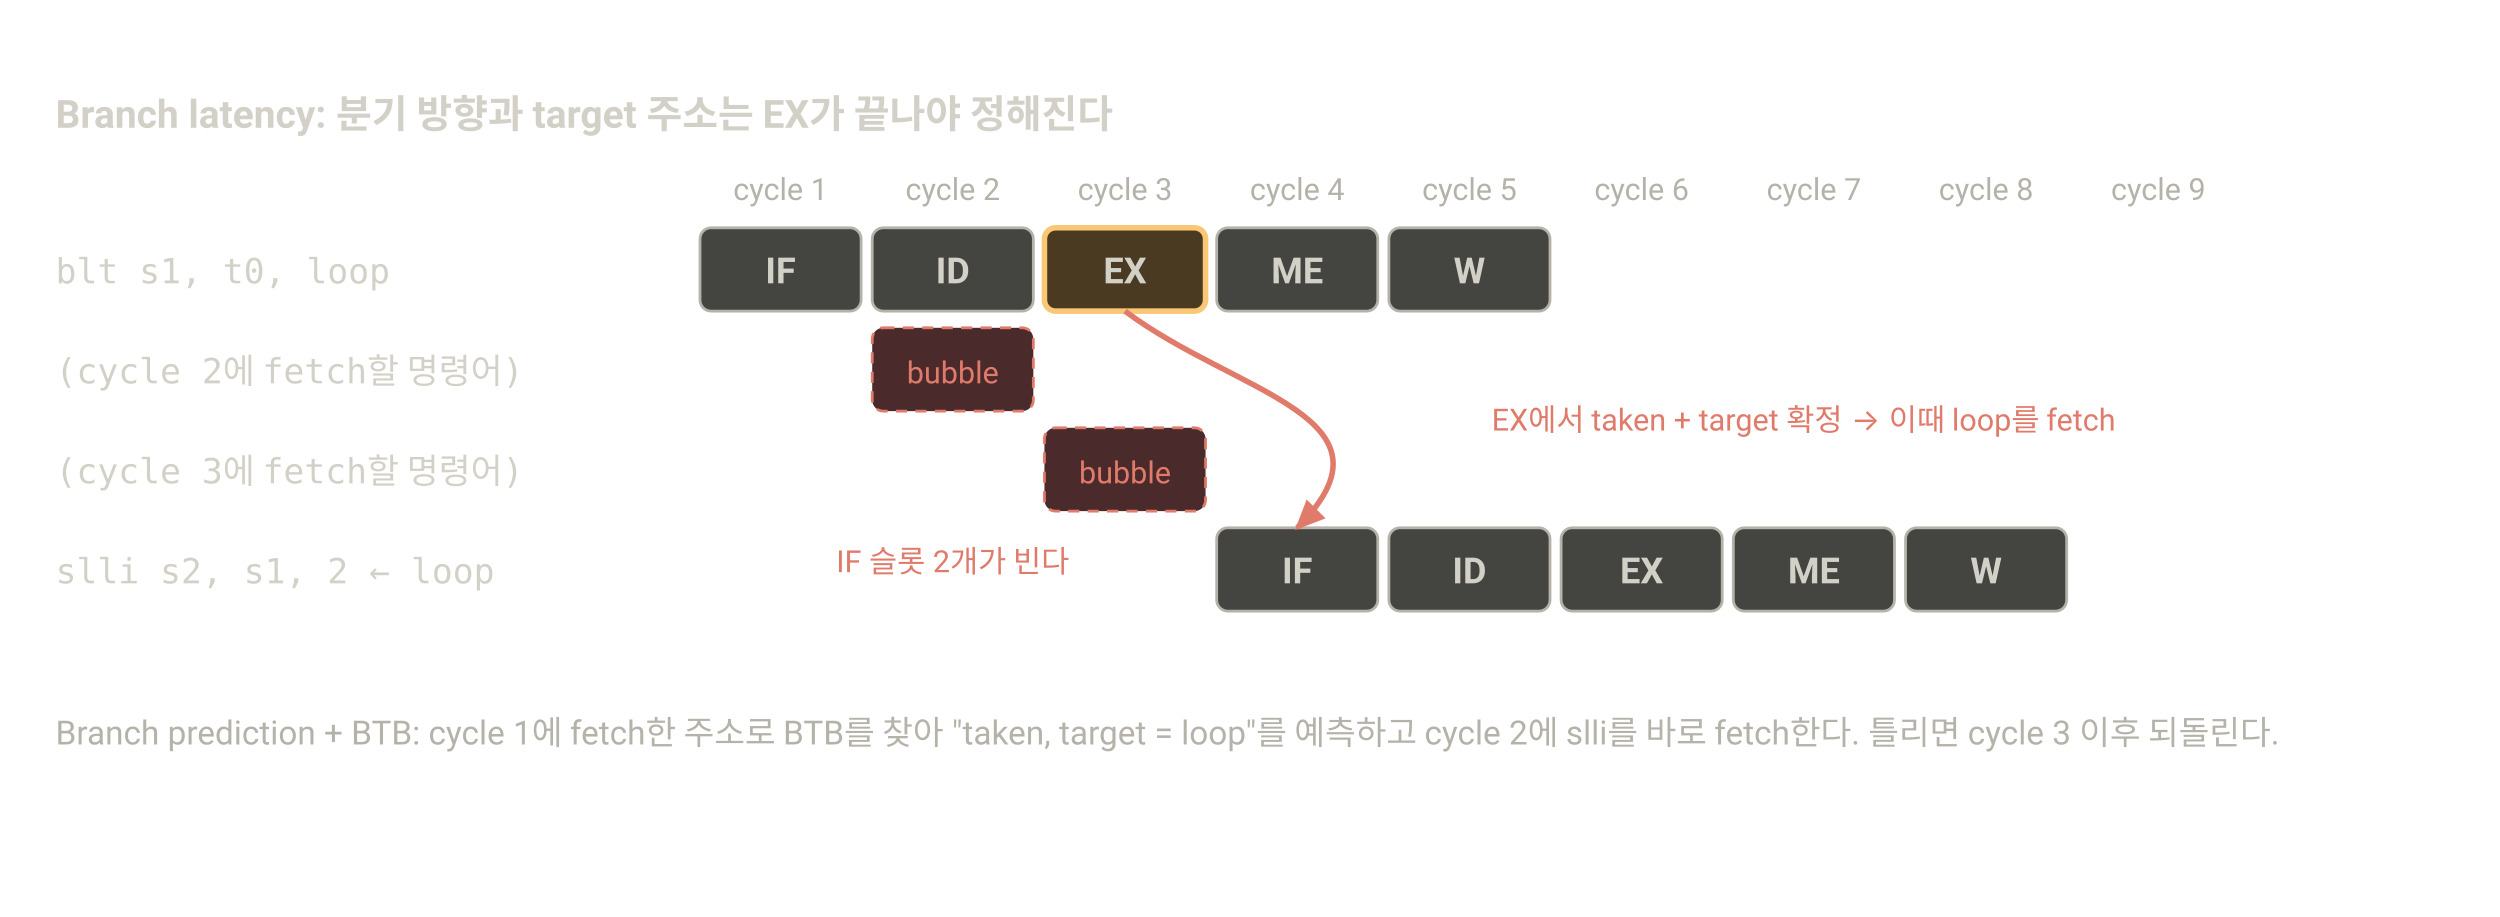
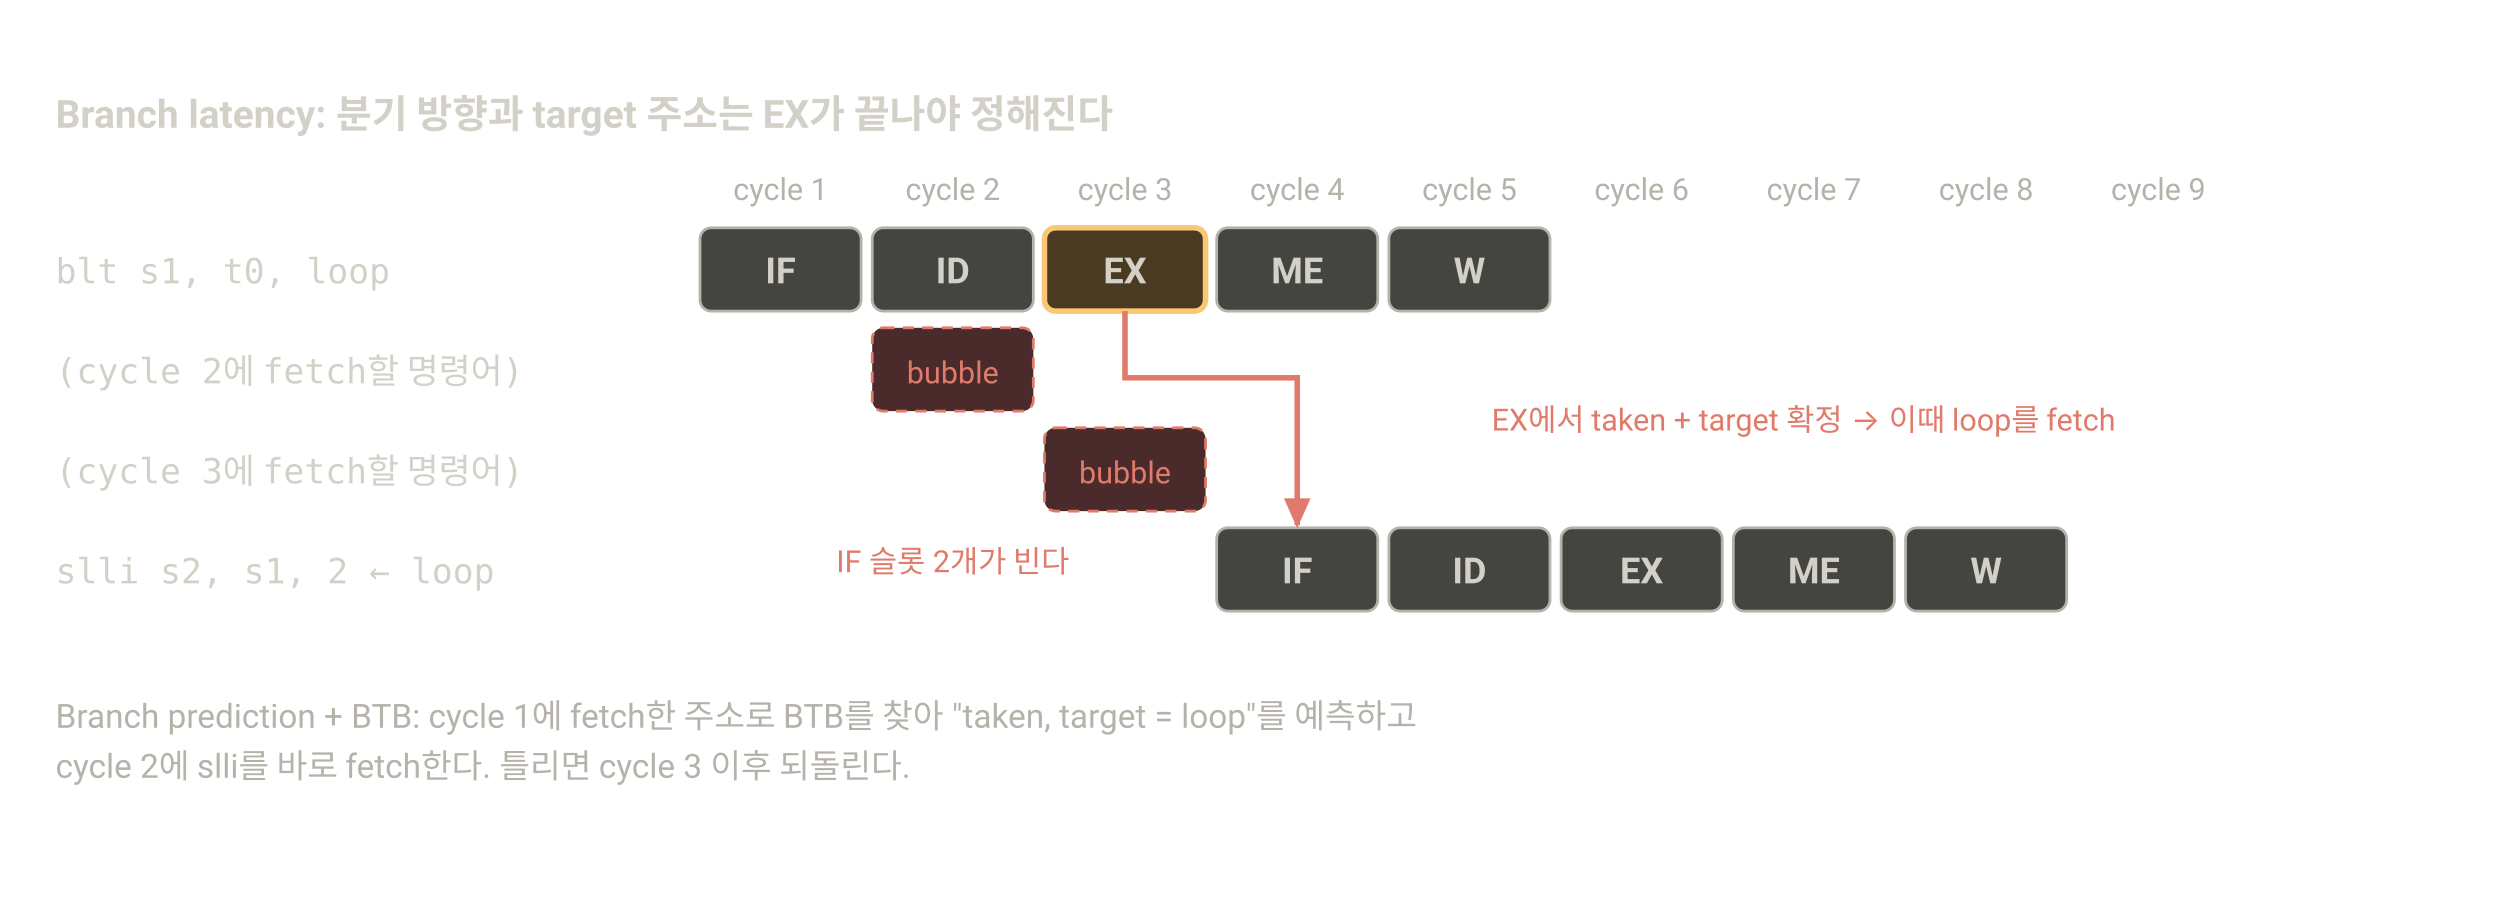
<svg xmlns="http://www.w3.org/2000/svg" viewBox="0 0 900 330" font-family="-apple-system, 'Segoe UI', Roboto, 'Apple SD Gothic Neo', 'Malgun Gothic', sans-serif" font-size="13">
  <defs>
    <marker id="ah" viewBox="0 0 10 10" refX="8" refY="5" markerWidth="6" markerHeight="6" orient="auto">
      <path d="M0,1 L9,5 L0,9 Z" fill="#E07A6A" />
    </marker>
  </defs>
  <text x="20" y="46" font-size="14" font-weight="600" fill="#D3D1C7">Branch latency: 분기 방향과 target 주소는 EX가 끝나야 정해진다</text>
  <text x="281.0" y="72" text-anchor="middle" fill="#B4B2A9" font-size="11">cycle 1</text>
  <text x="343.0" y="72" text-anchor="middle" fill="#B4B2A9" font-size="11">cycle 2</text>
  <text x="405.0" y="72" text-anchor="middle" fill="#B4B2A9" font-size="11">cycle 3</text>
  <text x="467.0" y="72" text-anchor="middle" fill="#B4B2A9" font-size="11">cycle 4</text>
  <text x="529.0" y="72" text-anchor="middle" fill="#B4B2A9" font-size="11">cycle 5</text>
  <text x="591.0" y="72" text-anchor="middle" fill="#B4B2A9" font-size="11">cycle 6</text>
  <text x="653.0" y="72" text-anchor="middle" fill="#B4B2A9" font-size="11">cycle 7</text>
  <text x="715.0" y="72" text-anchor="middle" fill="#B4B2A9" font-size="11">cycle 8</text>
  <text x="777.0" y="72" text-anchor="middle" fill="#B4B2A9" font-size="11">cycle 9</text>
  <text x="20" y="102.0" font-family="ui-monospace, Menlo, Consolas, monospace" font-size="12.5" fill="#D3D1C7">blt  s1, t0, loop</text>
  <rect x="252" y="82" width="58" height="30" rx="4" fill="#444441" stroke="#B4B2A9" stroke-width="1" />
  <text x="281.0" y="102.0" text-anchor="middle" fill="#D3D1C7" font-weight="600">IF</text>
  <rect x="314" y="82" width="58" height="30" rx="4" fill="#444441" stroke="#B4B2A9" stroke-width="1" />
  <text x="343.0" y="102.0" text-anchor="middle" fill="#D3D1C7" font-weight="600">ID</text>
  <rect x="376" y="82" width="58" height="30" rx="4" fill="#4A3A22" stroke="#FAC775" stroke-width="2" />
  <text x="405.0" y="102.0" text-anchor="middle" fill="#D3D1C7" font-weight="600">EX</text>
  <rect x="438" y="82" width="58" height="30" rx="4" fill="#444441" stroke="#B4B2A9" stroke-width="1" />
  <text x="467.0" y="102.0" text-anchor="middle" fill="#D3D1C7" font-weight="600">ME</text>
  <rect x="500" y="82" width="58" height="30" rx="4" fill="#444441" stroke="#B4B2A9" stroke-width="1" />
  <text x="529.0" y="102.0" text-anchor="middle" fill="#D3D1C7" font-weight="600">W</text>
  <text x="20" y="138.0" font-family="ui-monospace, Menlo, Consolas, monospace" font-size="12.5" fill="#D3D1C7">(cycle 2에 fetch할 명령어)</text>
  <rect x="314" y="118" width="58" height="30" rx="4" fill="#4A2A2A" stroke="#E07A6A" stroke-dasharray="4 3" />
  <text x="343.0" y="138.0" text-anchor="middle" fill="#E07A6A" font-size="11">bubble</text>
  <text x="20" y="174.0" font-family="ui-monospace, Menlo, Consolas, monospace" font-size="12.5" fill="#D3D1C7">(cycle 3에 fetch할 명령어)</text>
  <rect x="376" y="154" width="58" height="30" rx="4" fill="#4A2A2A" stroke="#E07A6A" stroke-dasharray="4 3" />
  <text x="405.0" y="174.0" text-anchor="middle" fill="#E07A6A" font-size="11">bubble</text>
  <text x="20" y="210.0" font-family="ui-monospace, Menlo, Consolas, monospace" font-size="12.5" fill="#D3D1C7">slli s2, s1, 2  ← loop</text>
  <rect x="438" y="190" width="58" height="30" rx="4" fill="#444441" stroke="#B4B2A9" stroke-width="1" />
  <text x="467.0" y="210.0" text-anchor="middle" fill="#D3D1C7" font-weight="600">IF</text>
  <rect x="500" y="190" width="58" height="30" rx="4" fill="#444441" stroke="#B4B2A9" stroke-width="1" />
  <text x="529.0" y="210.0" text-anchor="middle" fill="#D3D1C7" font-weight="600">ID</text>
  <rect x="562" y="190" width="58" height="30" rx="4" fill="#444441" stroke="#B4B2A9" stroke-width="1" />
  <text x="591.0" y="210.0" text-anchor="middle" fill="#D3D1C7" font-weight="600">EX</text>
  <rect x="624" y="190" width="58" height="30" rx="4" fill="#444441" stroke="#B4B2A9" stroke-width="1" />
  <text x="653.0" y="210.0" text-anchor="middle" fill="#D3D1C7" font-weight="600">ME</text>
  <rect x="686" y="190" width="58" height="30" rx="4" fill="#444441" stroke="#B4B2A9" stroke-width="1" />
  <text x="715.0" y="210.0" text-anchor="middle" fill="#D3D1C7" font-weight="600">W</text>
-   <path d="M 405.0 112 C 445.0 142, 507.0 150, 467.0 190" fill="none" stroke="#E07A6A" stroke-width="2" marker-end="url(#ah)" />
+   <path d="M 405 112 V 136 H 467 V 189" fill="none" stroke="#E07A6A" stroke-width="2" marker-end="url(#ah)" />
  <text x="537.0" y="155.0" fill="#E07A6A" font-size="11">EX에서 taken + target 확정 → 이때 loop를 fetch</text>
  <text x="343.0" y="206" text-anchor="middle" fill="#E07A6A" font-size="11">IF 슬롯 2개가 빈다</text>
-   <text x="20" y="268" fill="#B4B2A9" font-size="12">Branch prediction + BTB: cycle 1에 fetch한 주소로 BTB를 찾아 "taken, target = loop"를 예측하고 cycle 2에 slli를 바로 fetch한다. 틀리면 cycle 3 이후 되돌린다.</text>
+   <text x="20" y="262" fill="#B4B2A9" font-size="12">Branch prediction + BTB: cycle 1에 fetch한 주소로 BTB를 찾아 "taken, target = loop"를 예측하고</text>
+   <text x="20" y="280" fill="#B4B2A9" font-size="12">cycle 2에 slli를 바로 fetch한다. 틀리면 cycle 3 이후 되돌린다.</text>
</svg>
